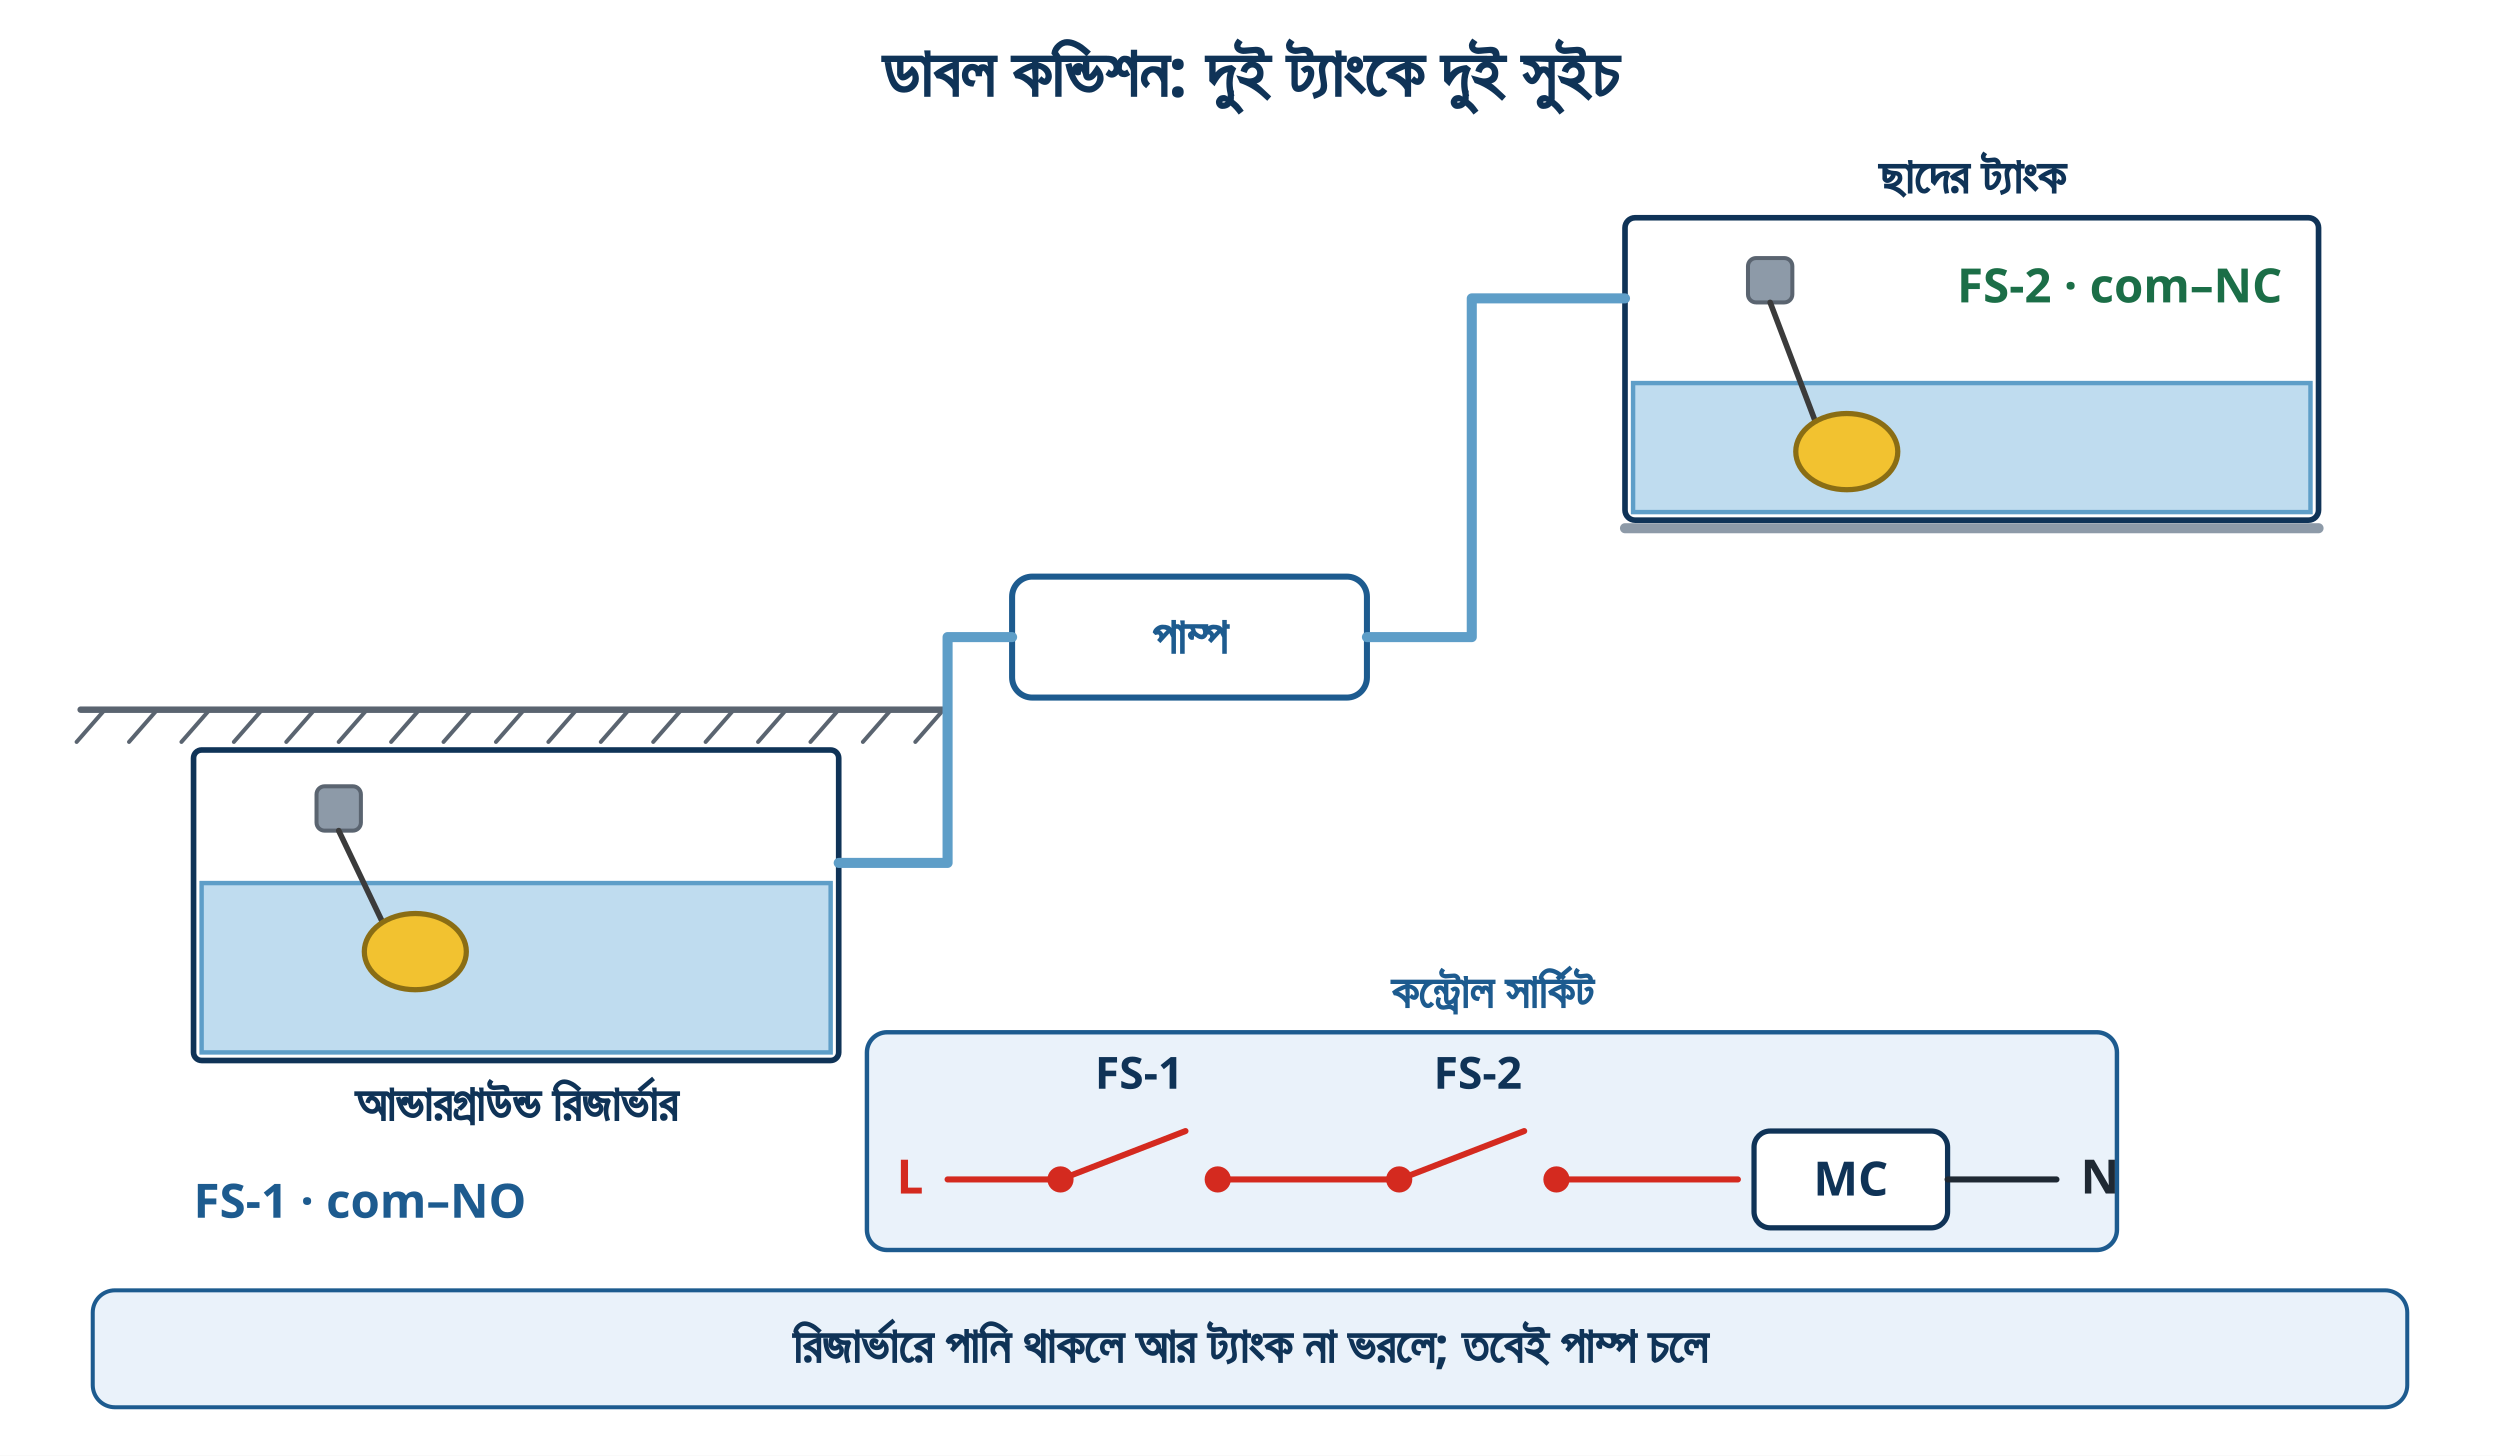
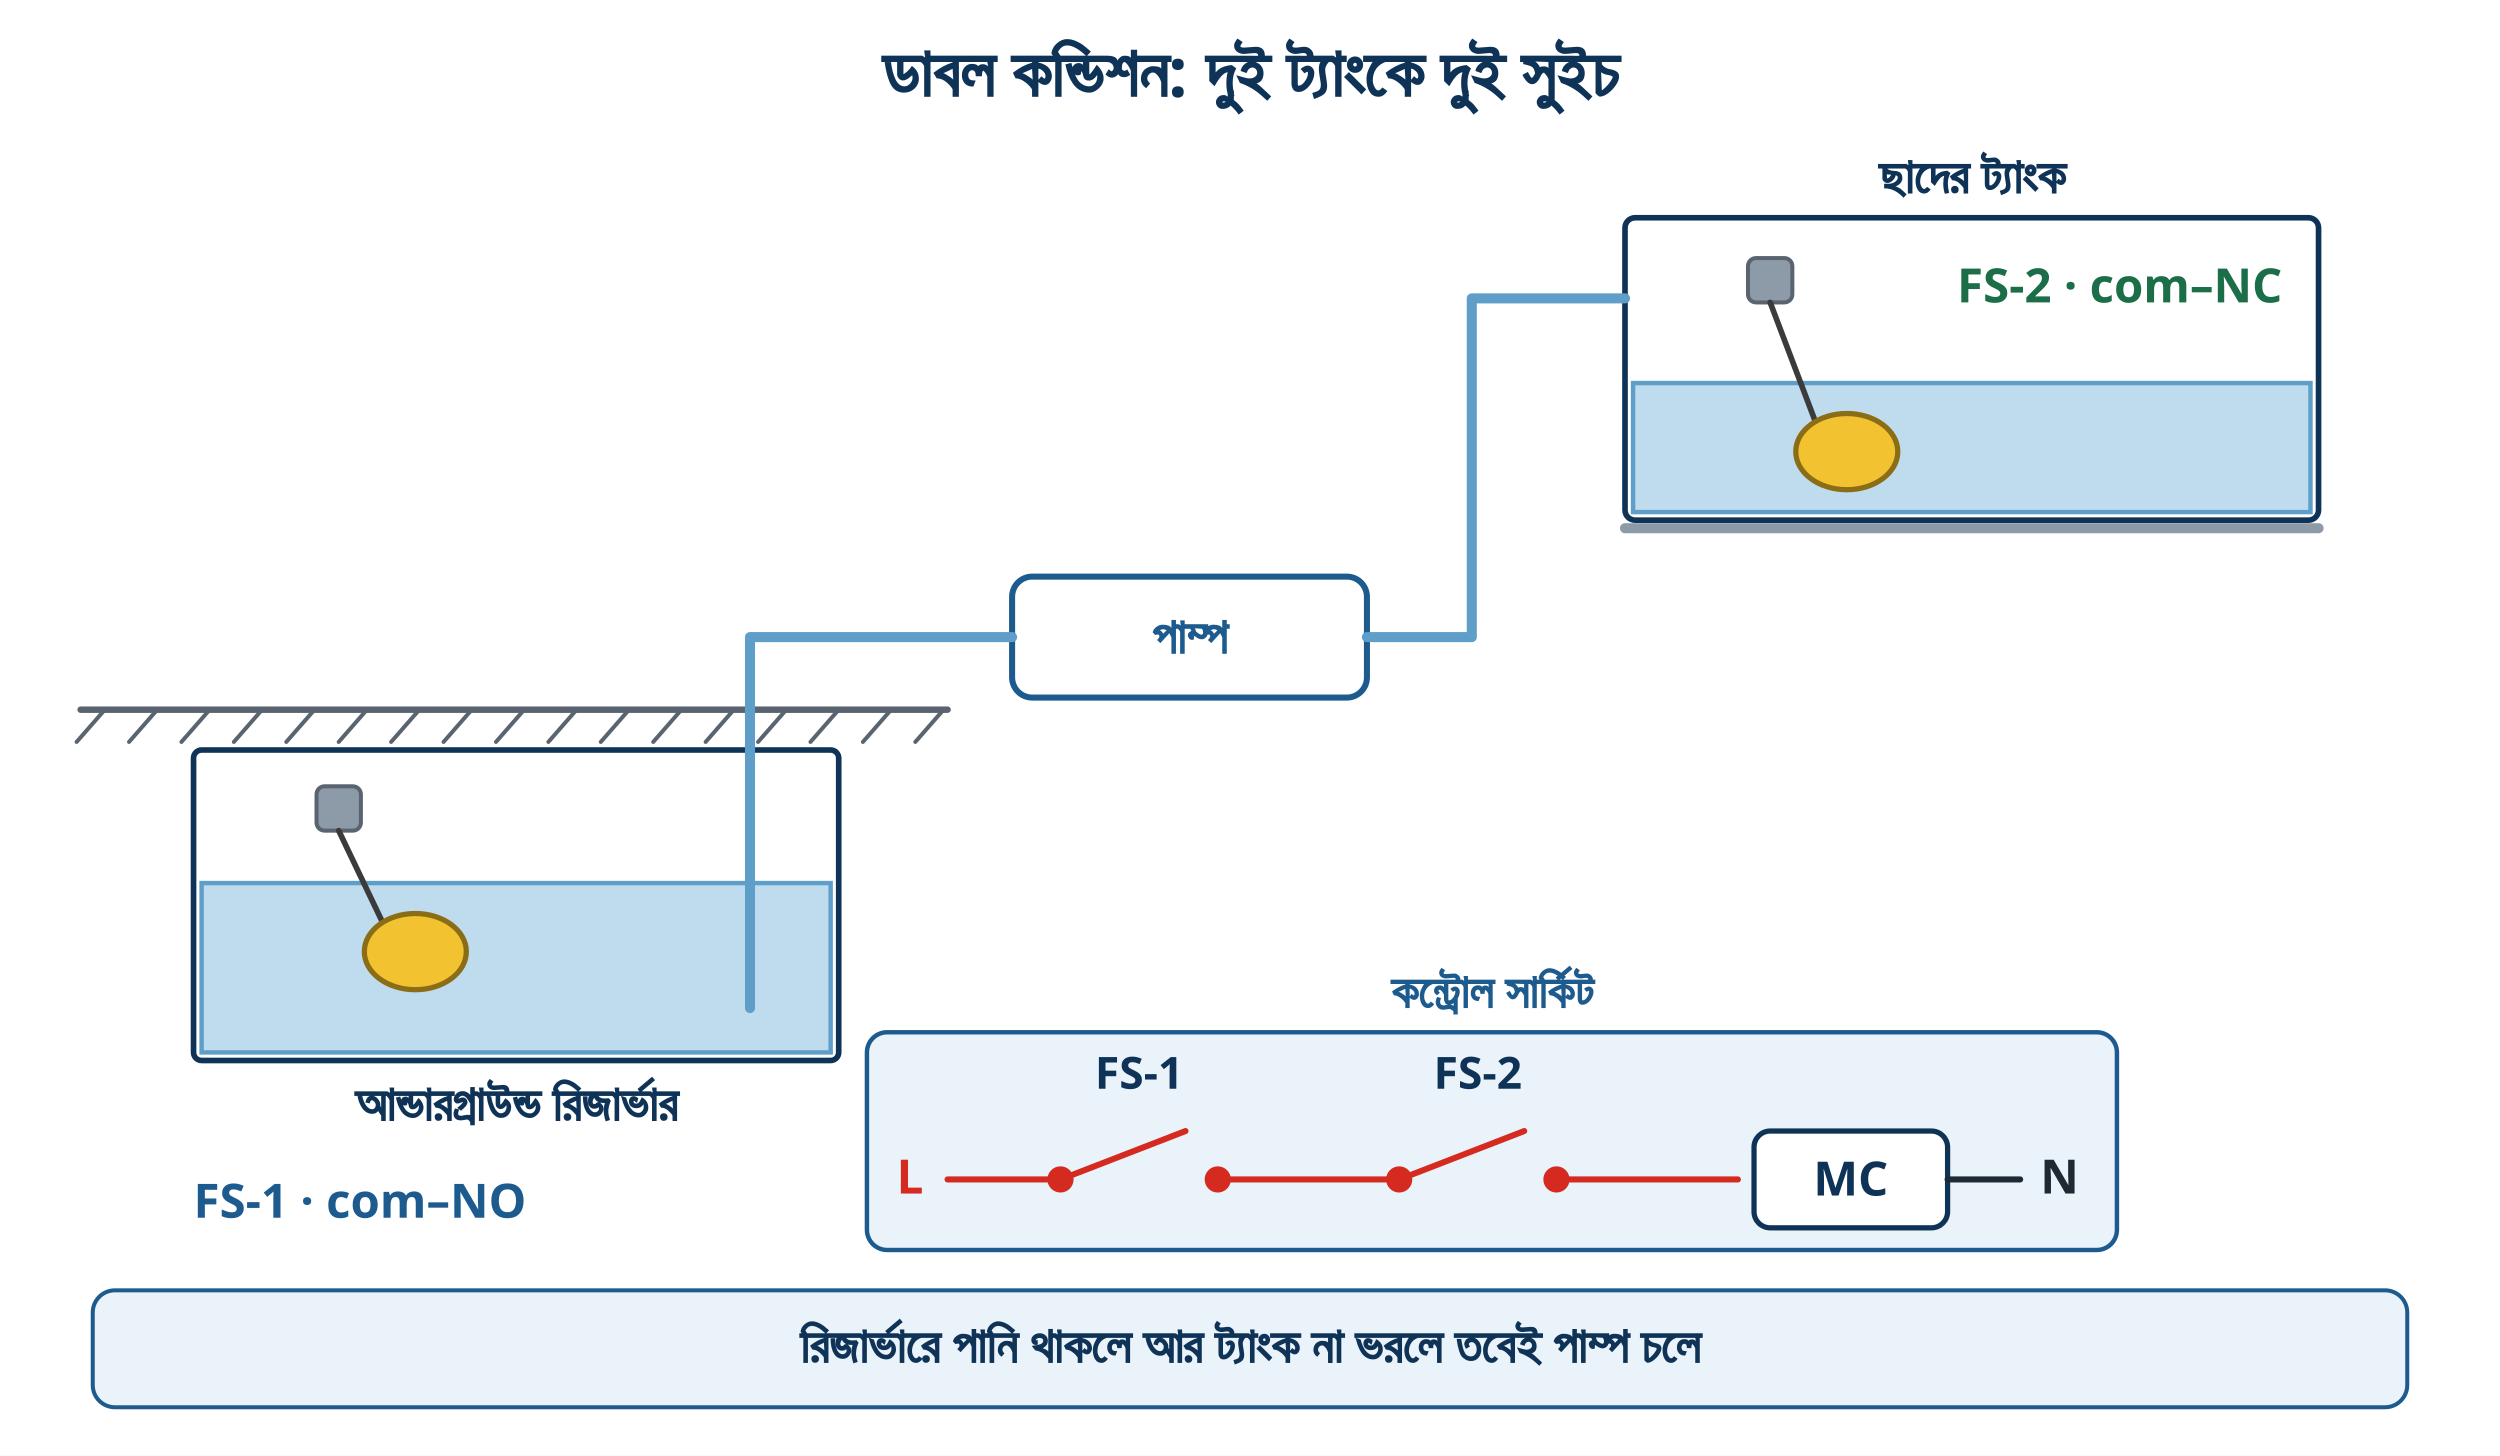
<svg xmlns="http://www.w3.org/2000/svg" width="1240" height="722" viewBox="0 0 1240 722">
  <rect width="1240" height="722" fill="#FFFFFF" />
  <text x="620.0" y="48.0" font-family="Kalpurush" font-size="34" font-weight="700" fill="#0F3357" text-anchor="middle">ডাবল কন্ডিশন: দুই ট্যাংকে দুই সুইচ</text>
  <rect x="806.0" y="108.0" width="344.0" height="150.0" rx="5" fill="#FFFFFF" stroke="#0F3357" stroke-width="2.8" />
  <rect x="810.0" y="190.0" width="336.0" height="64.0" rx="0" fill="#BFDCEF" stroke="#5E9EC8" stroke-width="2.2" />
  <text x="978.0" y="96.0" font-family="Kalpurush" font-size="24.5" font-weight="700" fill="#0F3357" text-anchor="middle">ছাদের ট্যাংক</text>
  <rect x="867.0" y="128.0" width="22.0" height="22.0" rx="4" fill="#8D9AA8" stroke="#5A6470" stroke-width="2" />
  <path d="M 878 150 L 900 208" fill="none" stroke="#3B3B3B" stroke-width="2.8" stroke-linecap="round" stroke-linejoin="round" />
  <ellipse cx="916.0" cy="224.0" rx="25.3" ry="18.9" fill="#F2C230" stroke="#8A6D14" stroke-width="2.6" />
  <text x="1132.0" y="150.0" font-family="Kalpurush" font-size="23.5" font-weight="700" fill="#1B6E47" text-anchor="end">FS-2 · com–NC</text>
  <path d="M 806 262 L 1150 262" fill="none" stroke="#8D9AA8" stroke-width="5.0" stroke-linecap="round" stroke-linejoin="round" />
  <line x1="40.0" y1="352.0" x2="470.0" y2="352.0" stroke="#5A6470" stroke-width="3.2" stroke-linecap="round" />
  <path d="M 52 352 L 38 368" fill="none" stroke="#5A6470" stroke-width="2.0" stroke-linecap="round" stroke-linejoin="round" />
  <path d="M 78 352 L 64 368" fill="none" stroke="#5A6470" stroke-width="2.0" stroke-linecap="round" stroke-linejoin="round" />
  <path d="M 104 352 L 90 368" fill="none" stroke="#5A6470" stroke-width="2.0" stroke-linecap="round" stroke-linejoin="round" />
  <path d="M 130 352 L 116 368" fill="none" stroke="#5A6470" stroke-width="2.0" stroke-linecap="round" stroke-linejoin="round" />
  <path d="M 156 352 L 142 368" fill="none" stroke="#5A6470" stroke-width="2.0" stroke-linecap="round" stroke-linejoin="round" />
  <path d="M 182 352 L 168 368" fill="none" stroke="#5A6470" stroke-width="2.0" stroke-linecap="round" stroke-linejoin="round" />
  <path d="M 208 352 L 194 368" fill="none" stroke="#5A6470" stroke-width="2.0" stroke-linecap="round" stroke-linejoin="round" />
  <path d="M 234 352 L 220 368" fill="none" stroke="#5A6470" stroke-width="2.0" stroke-linecap="round" stroke-linejoin="round" />
  <path d="M 260 352 L 246 368" fill="none" stroke="#5A6470" stroke-width="2.0" stroke-linecap="round" stroke-linejoin="round" />
  <path d="M 286 352 L 272 368" fill="none" stroke="#5A6470" stroke-width="2.0" stroke-linecap="round" stroke-linejoin="round" />
  <path d="M 312 352 L 298 368" fill="none" stroke="#5A6470" stroke-width="2.0" stroke-linecap="round" stroke-linejoin="round" />
  <path d="M 338 352 L 324 368" fill="none" stroke="#5A6470" stroke-width="2.0" stroke-linecap="round" stroke-linejoin="round" />
  <path d="M 364 352 L 350 368" fill="none" stroke="#5A6470" stroke-width="2.0" stroke-linecap="round" stroke-linejoin="round" />
  <path d="M 390 352 L 376 368" fill="none" stroke="#5A6470" stroke-width="2.0" stroke-linecap="round" stroke-linejoin="round" />
  <path d="M 416 352 L 402 368" fill="none" stroke="#5A6470" stroke-width="2.0" stroke-linecap="round" stroke-linejoin="round" />
  <path d="M 442 352 L 428 368" fill="none" stroke="#5A6470" stroke-width="2.0" stroke-linecap="round" stroke-linejoin="round" />
  <path d="M 468 352 L 454 368" fill="none" stroke="#5A6470" stroke-width="2.0" stroke-linecap="round" stroke-linejoin="round" />
  <rect x="96.0" y="372.0" width="320.0" height="154.0" rx="4" fill="#FFFFFF" stroke="#0F3357" stroke-width="2.8" />
  <rect x="100.0" y="438.0" width="312.0" height="84.0" rx="0" fill="#BFDCEF" stroke="#5E9EC8" stroke-width="2.2" />
  <text x="256.0" y="556.0" font-family="Kalpurush" font-size="24.5" font-weight="700" fill="#0F3357" text-anchor="middle">আন্ডারগ্রাউন্ড রিজার্ভার</text>
  <rect x="157.0" y="390.0" width="22.0" height="22.0" rx="4" fill="#8D9AA8" stroke="#5A6470" stroke-width="2" />
  <path d="M 168 412 L 190 458" fill="none" stroke="#3B3B3B" stroke-width="2.8" stroke-linecap="round" stroke-linejoin="round" />
  <ellipse cx="206.0" cy="472.0" rx="25.3" ry="18.9" fill="#F2C230" stroke="#8A6D14" stroke-width="2.6" />
  <text x="96.0" y="604.0" font-family="Kalpurush" font-size="23.5" font-weight="700" fill="#1D5B8F" text-anchor="start">FS-1 · com–NO</text>
  <rect x="502.0" y="286.0" width="176.0" height="60.0" rx="10" fill="#FFFFFF" stroke="#1D5B8F" stroke-width="3.0" />
  <text x="590.0" y="324.3" font-family="Kalpurush" font-size="24.5" font-weight="700" fill="#1D5B8F" text-anchor="middle">পাম্প</text>
-   <path d="M 416 428 L 470 428 L 470 316 L 502 316" fill="none" stroke="#5E9EC8" stroke-width="5.0" stroke-linecap="round" stroke-linejoin="round" />
+   <path d="M 502 316 L 372 316 L 372 500" fill="none" stroke="#5E9EC8" stroke-width="5.0" stroke-linecap="round" stroke-linejoin="round" />
  <path d="M 678 316 L 730 316 L 730 148 L 806 148" fill="none" stroke="#5E9EC8" stroke-width="5.0" stroke-linecap="round" stroke-linejoin="round" />
  <rect x="430.0" y="512.0" width="620.0" height="108.0" rx="10" fill="#EAF2FA" stroke="#1D5B8F" stroke-width="2.2" />
  <text x="740.0" y="500.0" font-family="Kalpurush" font-size="23.5" font-weight="700" fill="#1D5B8F" text-anchor="middle">কন্ট্রোল সার্কিট</text>
  <text x="458.0" y="592.0" font-family="Kalpurush" font-size="23.5" font-weight="700" fill="#D42A1F" text-anchor="end">L</text>
  <path d="M 470 585 L 526 585" fill="none" stroke="#D42A1F" stroke-width="3.0" stroke-linecap="round" stroke-linejoin="round" />
  <circle cx="526.0" cy="585.0" r="6.5" fill="#D42A1F" stroke="none" stroke-width="2" />
  <path d="M 526 585 L 588 561" fill="none" stroke="#D42A1F" stroke-width="3.0" stroke-linecap="round" stroke-linejoin="round" />
  <circle cx="604.0" cy="585.0" r="6.5" fill="#D42A1F" stroke="none" stroke-width="2" />
  <text x="565.0" y="540.0" font-family="Kalpurush" font-size="22" font-weight="700" fill="#0F3357" text-anchor="middle">FS-1</text>
  <path d="M 604 585 L 694 585" fill="none" stroke="#D42A1F" stroke-width="3.0" stroke-linecap="round" stroke-linejoin="round" />
  <circle cx="694.0" cy="585.0" r="6.5" fill="#D42A1F" stroke="none" stroke-width="2" />
  <path d="M 694 585 L 756 561" fill="none" stroke="#D42A1F" stroke-width="3.0" stroke-linecap="round" stroke-linejoin="round" />
  <circle cx="772.0" cy="585.0" r="6.5" fill="#D42A1F" stroke="none" stroke-width="2" />
  <text x="733.0" y="540.0" font-family="Kalpurush" font-size="22" font-weight="700" fill="#0F3357" text-anchor="middle">FS-2</text>
  <path d="M 772 585 L 862 585" fill="none" stroke="#D42A1F" stroke-width="3.0" stroke-linecap="round" stroke-linejoin="round" />
  <rect x="870.0" y="561.0" width="96.0" height="48.0" rx="8" fill="#FFFFFF" stroke="#0F3357" stroke-width="2.6" />
  <text x="918.0" y="593.0" font-family="Kalpurush" font-size="23.5" font-weight="700" fill="#0F3357" text-anchor="middle">MC</text>
-   <path d="M 966 585 L 1020 585" fill="none" stroke="#1F2933" stroke-width="3.0" stroke-linecap="round" stroke-linejoin="round" />
-   <text x="1032.0" y="592.0" font-family="Kalpurush" font-size="23.5" font-weight="700" fill="#1F2933" text-anchor="start">N</text>
+   <path d="M 966 585 L 1002 585" fill="none" stroke="#1F2933" stroke-width="3.0" stroke-linecap="round" stroke-linejoin="round" />
+   <text x="1012.0" y="592.0" font-family="Kalpurush" font-size="23.5" font-weight="700" fill="#1F2933" text-anchor="start">N</text>
  <rect x="46.0" y="640.0" width="1148.0" height="58.0" rx="11" fill="#EAF2FA" stroke="#1D5B8F" stroke-width="2" />
-   <text x="620.0" y="676.0" font-family="Kalpurush" font-size="24.5" font-weight="700" fill="#0F3357" text-anchor="middle">রিজার্ভারে পানি থাকলে আর ট্যাংক না ভরলে; তবেই পাম্প চলে</text>
+   <text x="620.0" y="676.0" font-family="Kalpurush" font-size="24.5" font-weight="700" fill="#0F3357" text-anchor="middle">রিজার্ভারে পানি থাকলে আর ট্যাংক না ভরলে তবেই পাম্প চলে</text>
</svg>
